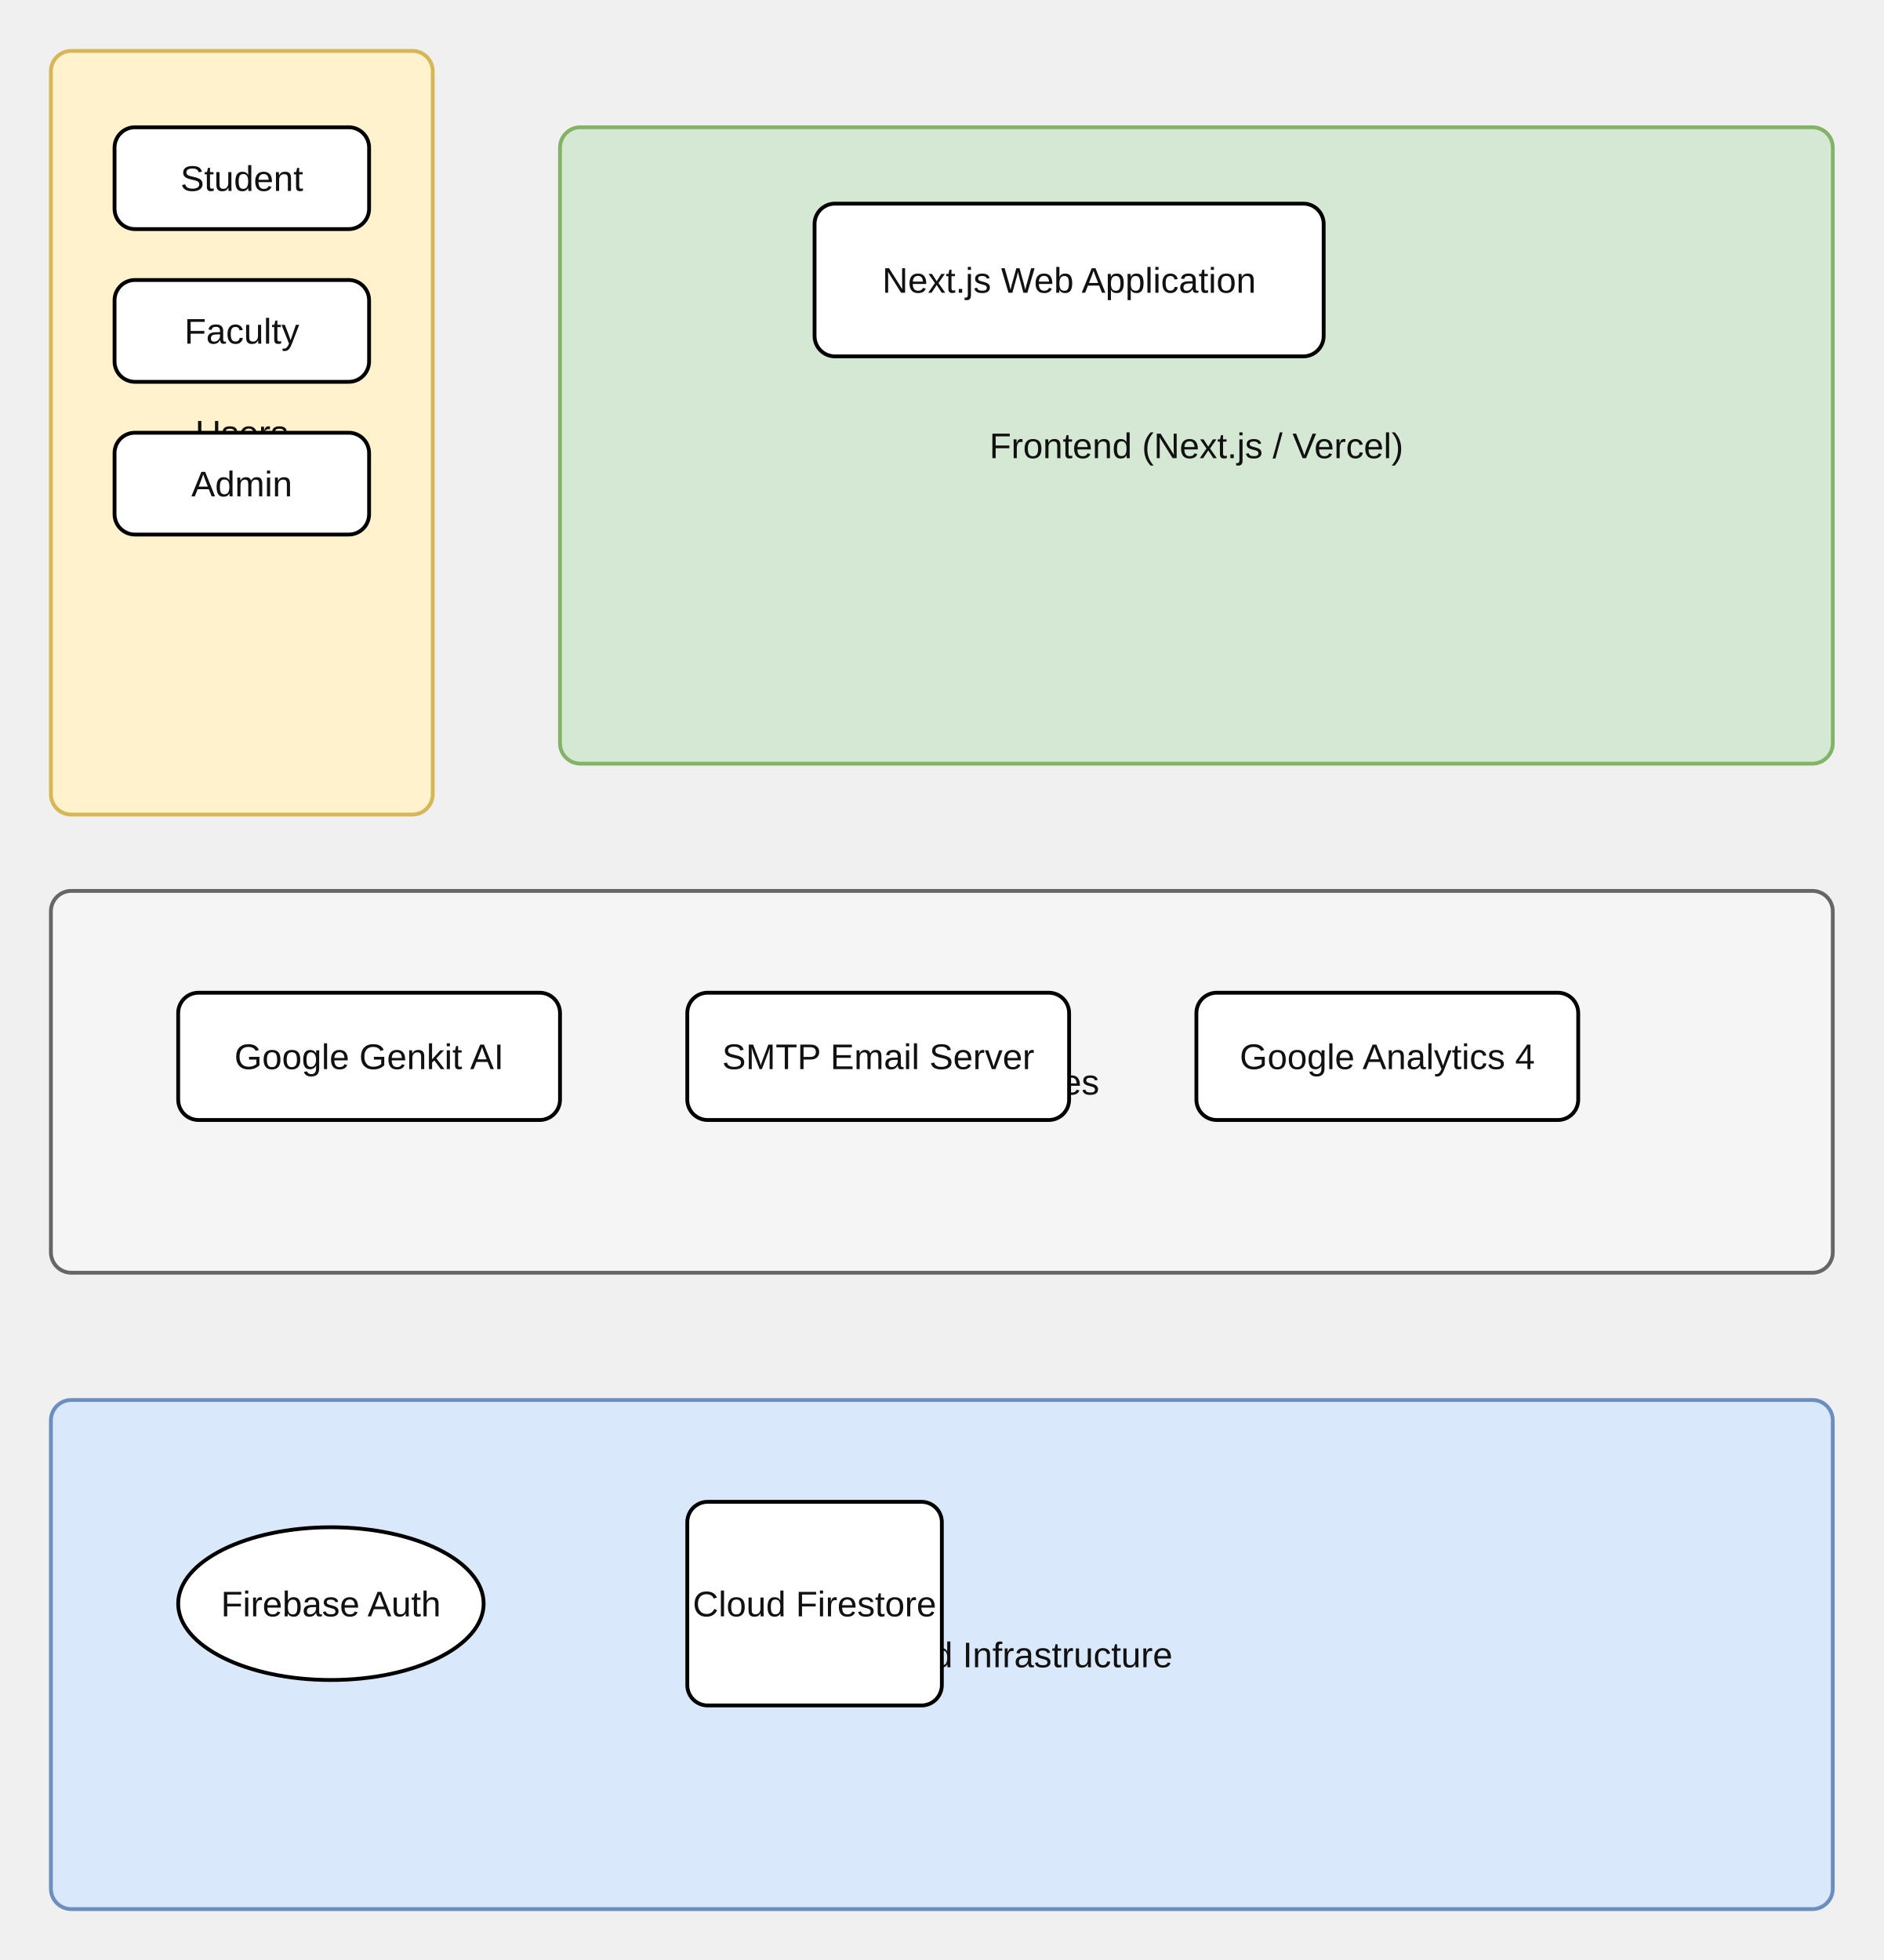
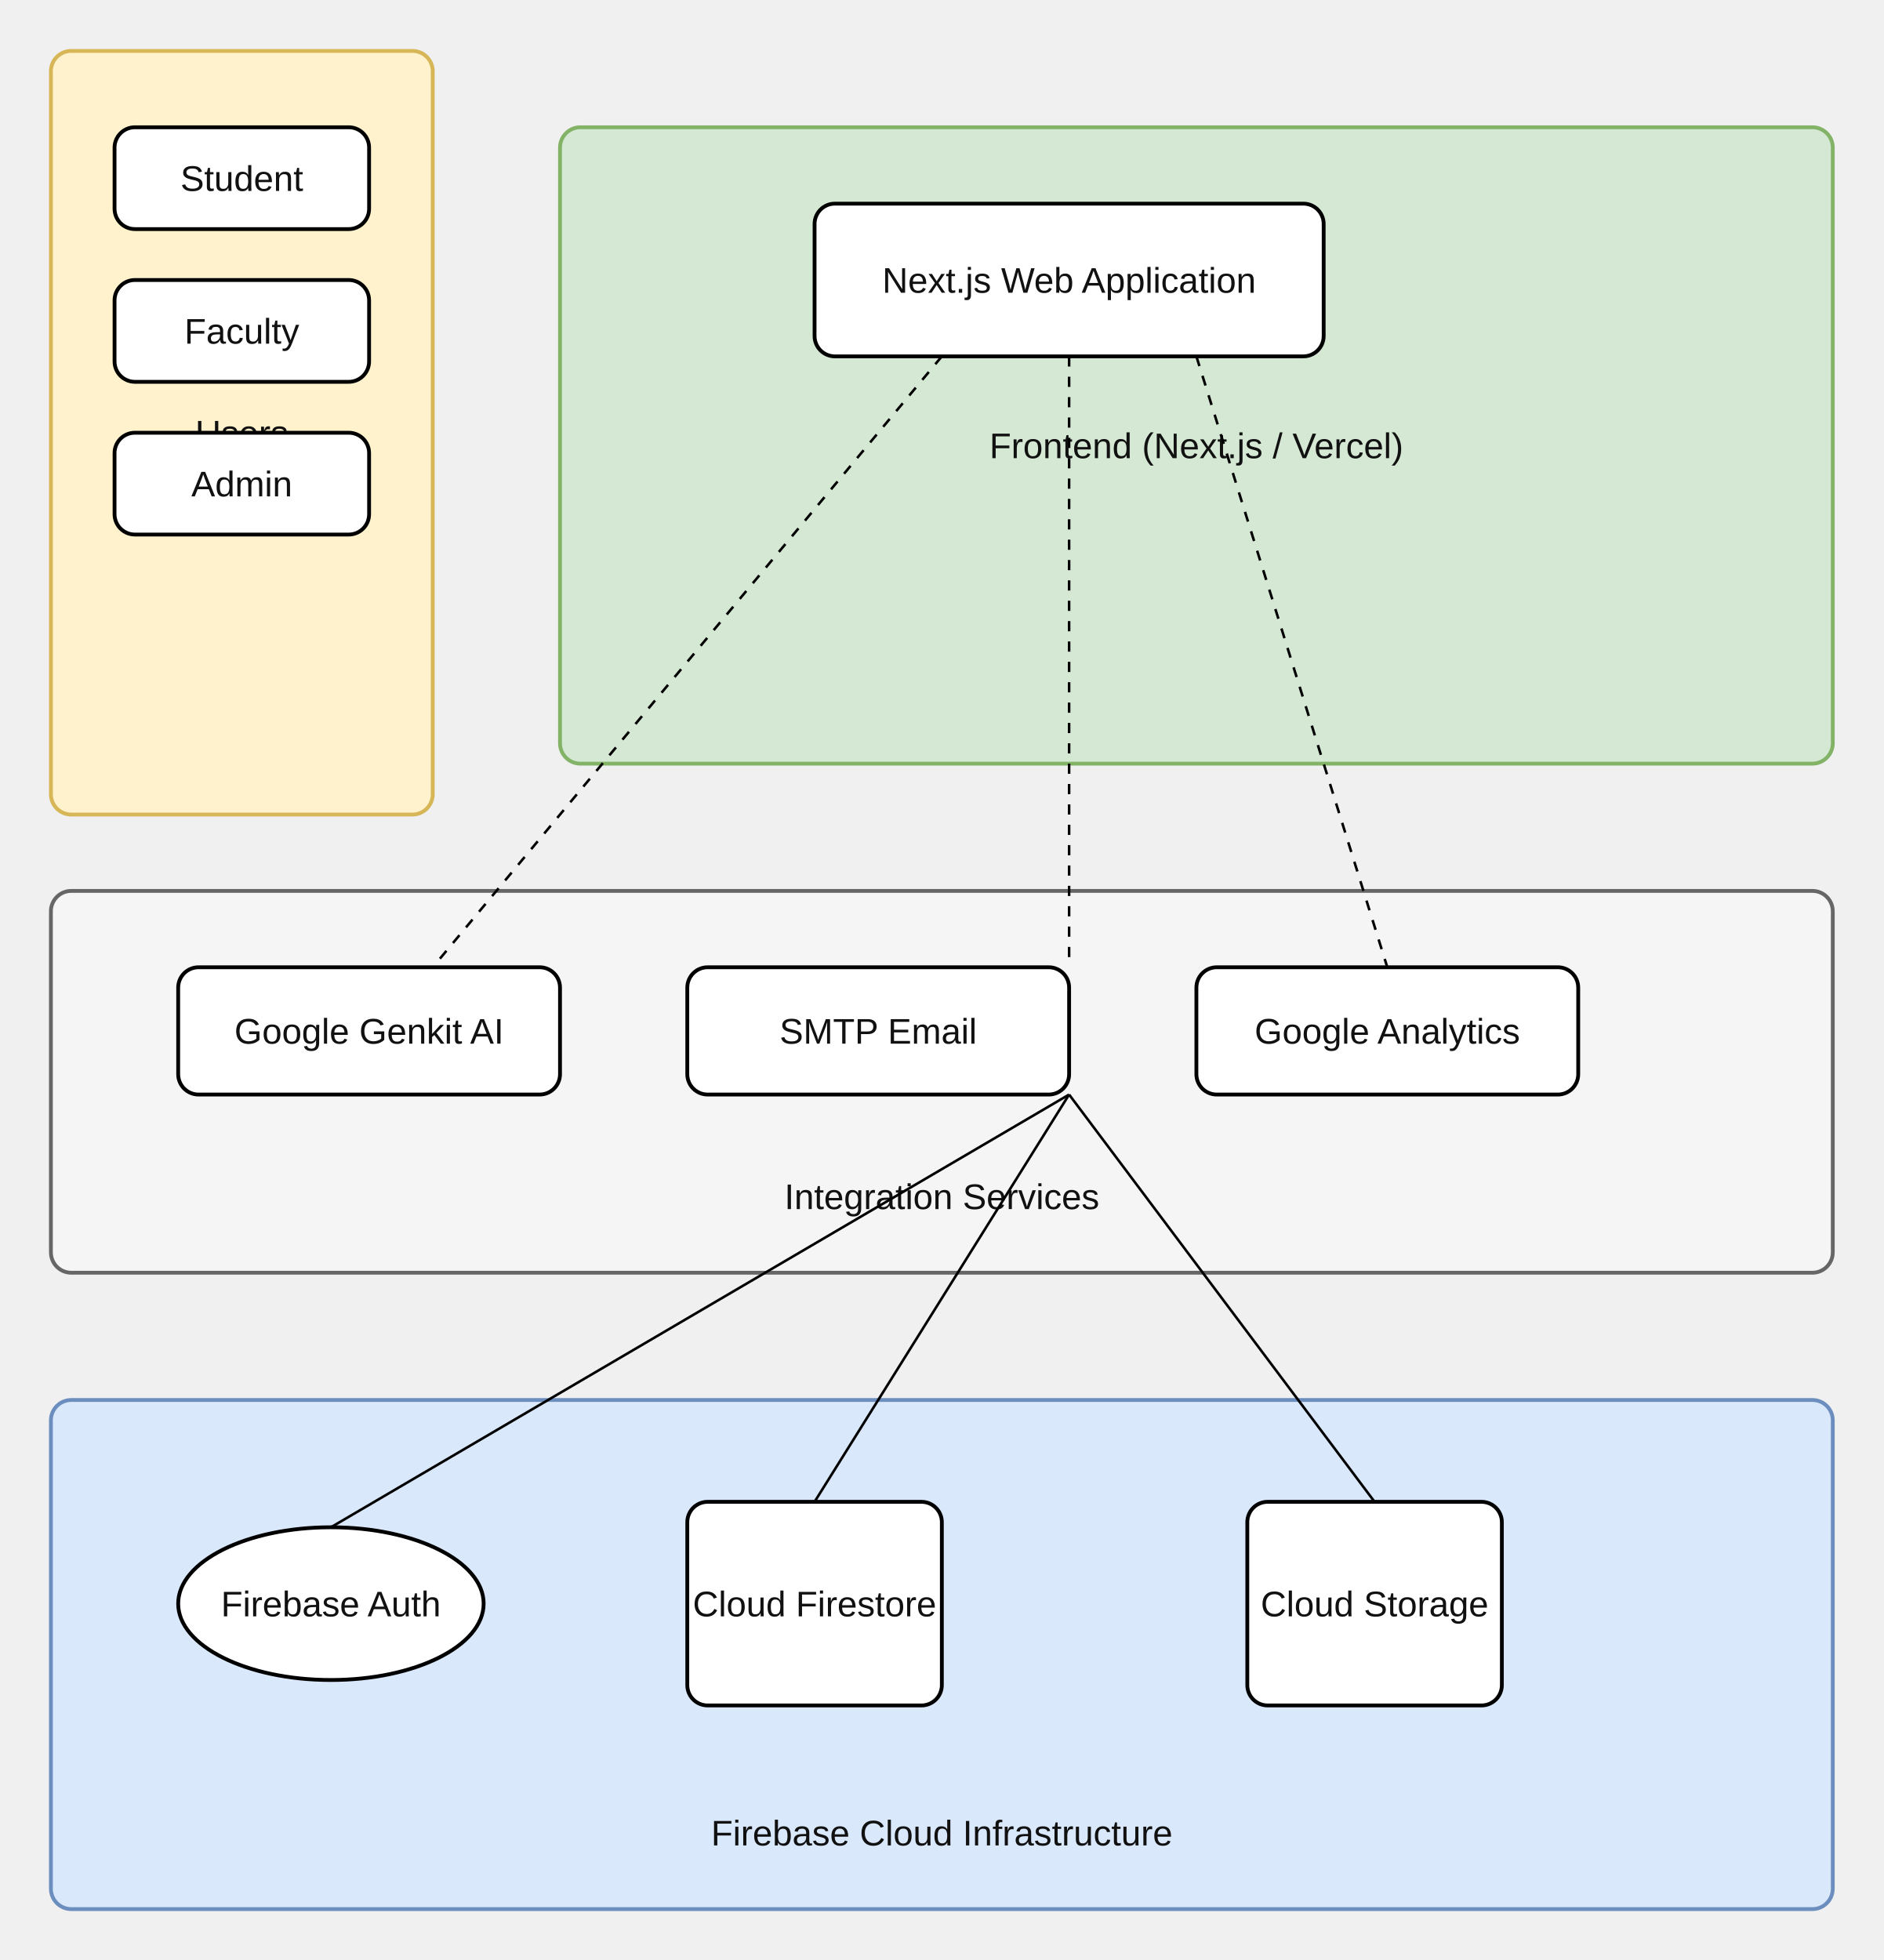
<svg xmlns="http://www.w3.org/2000/svg" width="740" height="770" viewBox="30 0 740 770">
  <style>text{font-family: Arial, Helvetica, sans-serif; font-size:14px;}</style>
  <rect x="50.0" y="350.0" width="700.0" height="150.0" rx="8" ry="8" fill="#f5f5f5" stroke="#666666" stroke-width="1.5" />
-   <text x="400.0" y="430.0" text-anchor="middle" fill="#111">Integration Services</text>
+   <text x="400.0" y="475.0" text-anchor="middle" fill="#111">Integration Services</text>
  <rect x="50.0" y="550.0" width="700.0" height="200.0" rx="8" ry="8" fill="#dae8fc" stroke="#6c8ebf" stroke-width="1.5" />
-   <text x="400.0" y="655.0" text-anchor="middle" fill="#111">Firebase Cloud Infrastructure</text>
+   <text x="400.0" y="725.0" text-anchor="middle" fill="#111">Firebase Cloud Infrastructure</text>
  <rect x="250.0" y="50.0" width="500.0" height="250.0" rx="8" ry="8" fill="#d5e8d4" stroke="#82b366" stroke-width="1.5" />
  <text x="500.0" y="180.0" text-anchor="middle" fill="#111">Frontend (Next.js / Vercel)</text>
  <rect x="50.0" y="20.0" width="150.0" height="300.0" rx="8" ry="8" fill="#fff2cc" stroke="#d6b656" stroke-width="1.5" />
  <text x="125.0" y="175.0" text-anchor="middle" fill="#111">Users</text>
  <rect x="75.0" y="50.0" width="100.0" height="40.0" rx="8" ry="8" fill="#ffffff" stroke="#000000" stroke-width="1.5" />
  <text x="125.0" y="75.0" text-anchor="middle" fill="#111">Student</text>
  <rect x="75.0" y="110.0" width="100.0" height="40.0" rx="8" ry="8" fill="#ffffff" stroke="#000000" stroke-width="1.5" />
  <text x="125.0" y="135.0" text-anchor="middle" fill="#111">Faculty</text>
  <rect x="75.0" y="170.0" width="100.0" height="40.0" rx="8" ry="8" fill="#ffffff" stroke="#000000" stroke-width="1.5" />
  <text x="125.0" y="195.0" text-anchor="middle" fill="#111">Admin</text>
  <rect x="350.0" y="80.0" width="200.0" height="60.0" rx="8" ry="8" fill="#ffffff" stroke="#000000" stroke-width="1.5" />
  <text x="450.0" y="115.0" text-anchor="middle" fill="#111">Next.js Web Application</text>
  <ellipse cx="160.0" cy="630.0" rx="60.0" ry="30.0" fill="#ffffff" stroke="#000000" stroke-width="1.5" />
  <text x="160.0" y="635.0" text-anchor="middle" fill="#111">Firebase Auth</text>
  <rect x="300.0" y="590.0" width="100.0" height="80.0" rx="8" ry="8" fill="#ffffff" stroke="#000000" stroke-width="1.5" />
  <text x="350.0" y="635.0" text-anchor="middle" fill="#111">Cloud Firestore</text>
-   <rect x="100.0" y="390.0" width="150.0" height="50.0" rx="8" ry="8" fill="#ffffff" stroke="#000000" stroke-width="1.5" />
-   <text x="175.0" y="420.0" text-anchor="middle" fill="#111">Google Genkit AI</text>
-   <rect x="300.0" y="390.0" width="150.0" height="50.0" rx="8" ry="8" fill="#ffffff" stroke="#000000" stroke-width="1.5" />
-   <text x="375.0" y="420.0" text-anchor="middle" fill="#111">SMTP Email Server</text>
-   <rect x="500.0" y="390.0" width="150.0" height="50.0" rx="8" ry="8" fill="#ffffff" stroke="#000000" stroke-width="1.5" />
-   <text x="575.0" y="420.0" text-anchor="middle" fill="#111">Google Analytics 4</text>
+   <rect x="520.0" y="590.0" width="100.0" height="80.0" rx="8" ry="8" fill="#ffffff" stroke="#000000" stroke-width="1.5" />
+   <text x="570.0" y="635.0" text-anchor="middle" fill="#111">Cloud Storage</text>
+   <rect x="100.0" y="380.0" width="150.0" height="50.0" rx="8" ry="8" fill="#ffffff" stroke="#000000" stroke-width="1.5" />
+   <text x="175.0" y="410.0" text-anchor="middle" fill="#111">Google Genkit AI</text>
+   <rect x="300.0" y="380.0" width="150.0" height="50.0" rx="8" ry="8" fill="#ffffff" stroke="#000000" stroke-width="1.5" />
+   <text x="375.0" y="410.0" text-anchor="middle" fill="#111">SMTP Email</text>
+   <rect x="500.0" y="380.0" width="150.0" height="50.0" rx="8" ry="8" fill="#ffffff" stroke="#000000" stroke-width="1.5" />
+   <text x="575.0" y="410.0" text-anchor="middle" fill="#111">Google Analytics</text>
+   <line x1="450" y1="140" x2="450" y2="380" stroke="#000" stroke-width="1" stroke-dasharray="4" />
+   <line x1="400" y1="140" x2="200" y2="380" stroke="#000" stroke-width="1" stroke-dasharray="4" />
+   <line x1="500" y1="140" x2="575" y2="380" stroke="#000" stroke-width="1" stroke-dasharray="4" />
+   <line x1="450" y1="430" x2="350" y2="590" stroke="#000" stroke-width="1" />
+   <line x1="450" y1="430" x2="160" y2="600" stroke="#000" stroke-width="1" />
+   <line x1="450" y1="430" x2="570" y2="590" stroke="#000" stroke-width="1" />
</svg>
